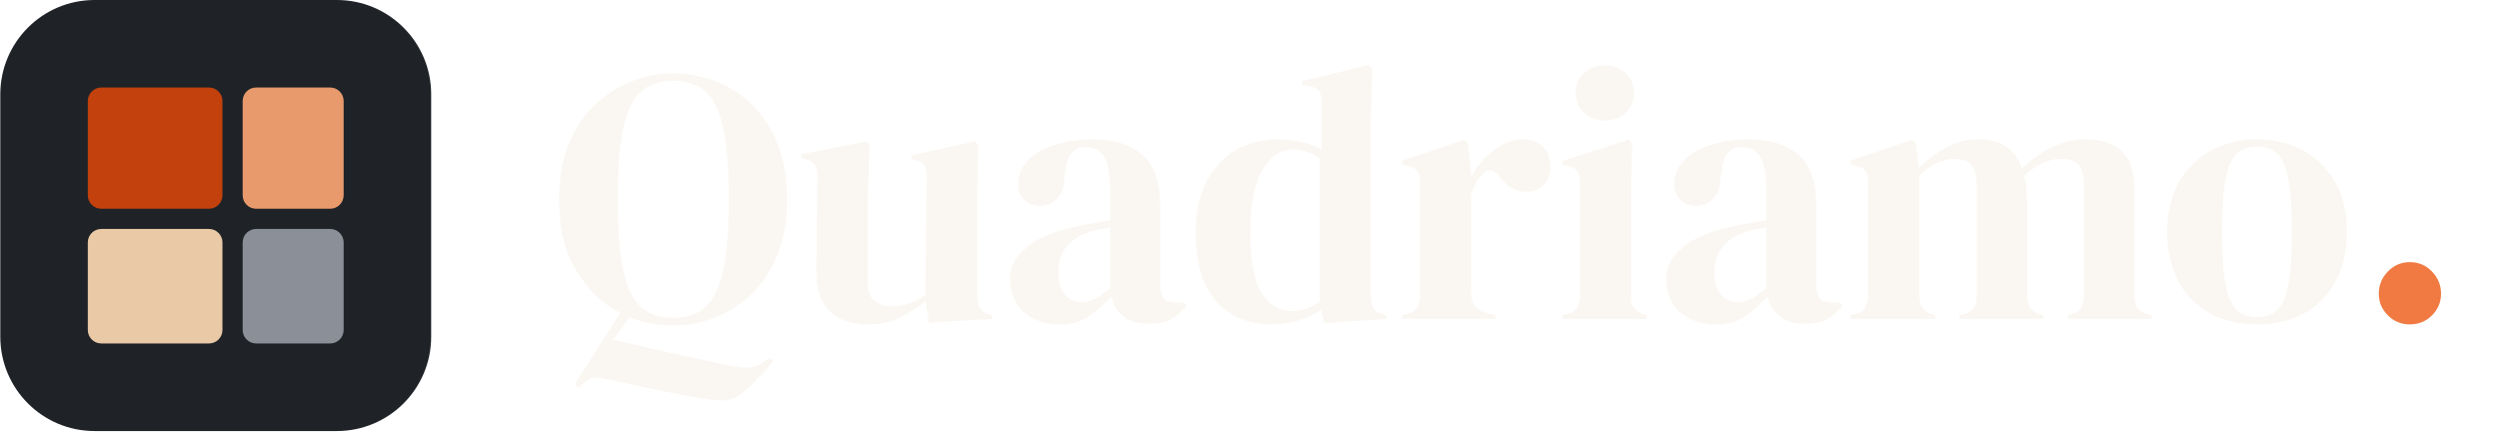
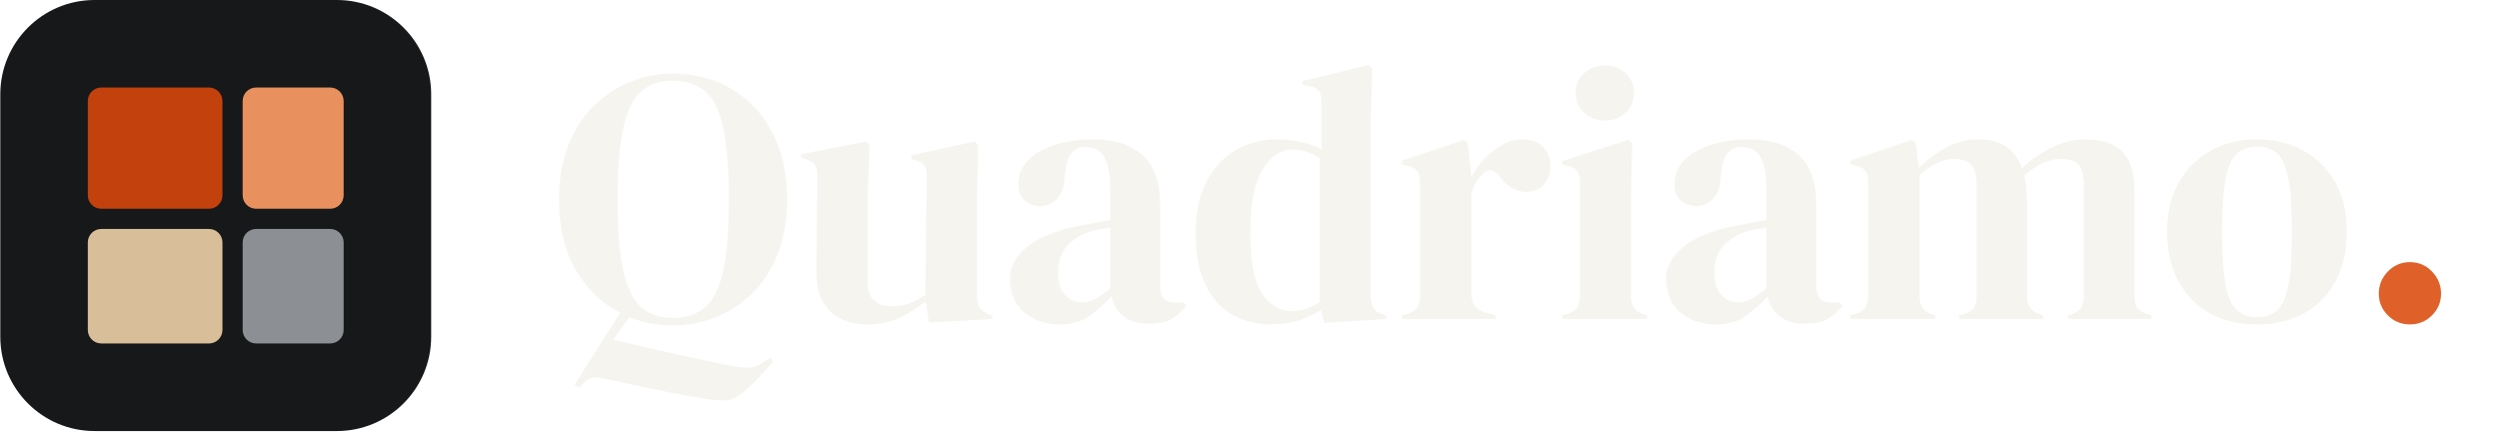
<svg xmlns="http://www.w3.org/2000/svg" viewBox="0 0 579.86 100.00" width="580" height="100">
-   <rect x="0.00" y="0.00" width="100.00" height="100.00" rx="21.88" fill="#1F2328" />
+   <rect x="0.00" y="0.00" width="100.00" height="100.00" rx="21.88" fill="#17181A" />
  <rect x="20.31" y="20.31" width="31.25" height="28.12" rx="3.12" fill="#C2410C" />
-   <rect x="56.25" y="20.31" width="23.44" height="28.12" rx="3.12" fill="#E89A6C" />
-   <rect x="20.31" y="53.12" width="31.25" height="26.56" rx="3.12" fill="#E9C9A6" />
-   <rect x="56.25" y="53.12" width="23.44" height="26.56" rx="3.12" fill="#8A8F98" />
-   <path d="M156.14 75.512Q150.764 75.512 145.976 73.58L142.28 78.788Q147.74 80.132 154.754 81.686Q161.768 83.24 168.572 84.668Q171.848 85.34 173.486 85.298Q175.124 85.256 176.468 84.416L178.736 82.988L179.408 83.912L175.124 88.532Q173.276 90.464 171.512 91.682Q169.748 92.9 167.564 92.9Q165.8 92.9 162.524 92.354Q159.248 91.808 155.216 91.01Q151.184 90.212 147.152 89.33Q143.12 88.448 139.844 87.776Q138.5 87.44 137.408 87.65Q136.316 87.86 135.308 88.952L134.3 89.96L133.292 89.204L143.876 72.572Q137.744 69.464 133.712 62.87Q129.68 56.276 129.68 46.28Q129.68 39.056 131.864 33.596Q134.048 28.136 137.828 24.482Q141.608 20.828 146.354 18.938Q151.1 17.048 156.14 17.048Q161.264 17.048 166.01 18.854Q170.756 20.66 174.494 24.314Q178.232 27.968 180.416 33.47Q182.6 38.972 182.6 46.28Q182.6 53.42 180.416 58.922Q178.232 64.424 174.494 68.078Q170.756 71.732 166.01 73.622Q161.264 75.512 156.14 75.512ZM156.14 73.748Q160.76 73.748 163.616 71.27Q166.472 68.792 167.774 62.786Q169.076 56.78 169.076 46.28Q169.076 35.696 167.774 29.69Q166.472 23.684 163.616 21.206Q160.76 18.728 156.14 18.728Q151.604 18.728 148.748 21.206Q145.892 23.684 144.59 29.69Q143.288 35.696 143.288 46.28Q143.288 56.78 144.59 62.786Q145.892 68.792 148.748 71.27Q151.604 73.748 156.14 73.748Z" fill="#FAF7F2" />
-   <path d="M201.164 75.26Q197.888 75.26 195.158 74.0Q192.428 72.74 190.874 69.926Q189.32 67.112 189.404 62.492L189.656 40.904Q189.656 38.972 188.984 38.132Q188.312 37.292 186.884 36.956L185.876 36.62V35.78L200.912 32.84L201.752 33.68L201.332 45.608V65.852Q201.332 68.54 202.886 69.8Q204.44 71.06 206.792 71.06Q209.144 71.06 210.992 70.388Q212.84 69.716 214.688 68.372L215.024 40.988Q215.024 39.056 214.436 38.258Q213.848 37.46 212.252 37.124L211.412 36.872V36.032L226.112 32.84L226.952 33.68L226.7 45.608V68.372Q226.7 70.22 227.204 71.228Q227.708 72.236 229.388 72.908L230.228 73.16V74.0L215.528 74.84L214.772 69.884Q212.0 72.152 208.766 73.706Q205.532 75.26 201.164 75.26Z" fill="#FAF7F2" />
-   <path d="M245.852 75.26Q240.98 75.26 237.662 72.488Q234.344 69.716 234.344 64.508Q234.344 60.56 238.376 57.242Q242.408 53.924 251.06 52.244Q252.404 51.992 254.084 51.698Q255.764 51.404 257.612 51.068V44.432Q257.612 38.72 256.226 36.41Q254.84 34.1 251.9 34.1Q249.884 34.1 248.708 35.402Q247.532 36.704 247.196 39.896L247.028 40.82Q246.86 44.432 245.264 46.112Q243.668 47.792 241.316 47.792Q239.132 47.792 237.704 46.448Q236.276 45.104 236.276 42.836Q236.276 39.392 238.67 37.04Q241.064 34.688 245.012 33.512Q248.96 32.336 253.58 32.336Q261.056 32.336 265.13 35.99Q269.204 39.644 269.204 47.876V66.44Q269.204 70.22 272.732 70.22H274.58L275.336 70.892Q273.74 72.908 271.85 74.0Q269.96 75.092 266.516 75.092Q262.82 75.092 260.678 73.37Q258.536 71.648 257.864 68.792Q255.344 71.48 252.698 73.37Q250.052 75.26 245.852 75.26ZM250.976 70.136Q252.656 70.136 254.126 69.338Q255.596 68.54 257.612 66.86V52.748Q256.772 52.916 255.932 53.084Q255.092 53.252 254 53.42Q250.136 54.428 247.826 56.822Q245.516 59.216 245.516 63.248Q245.516 66.692 247.112 68.414Q248.708 70.136 250.976 70.136Z" fill="#FAF7F2" />
-   <path d="M294.908 75.26Q289.952 75.26 286.004 73.034Q282.056 70.808 279.746 66.146Q277.436 61.484 277.436 54.176Q277.436 46.784 280.04 41.954Q282.644 37.124 286.928 34.73Q291.212 32.336 296.252 32.336Q299.192 32.336 301.88 32.924Q304.568 33.512 306.668 34.688V23.768Q306.668 22.004 306.122 21.164Q305.576 20.324 303.812 19.988L302.216 19.652V18.812L317.504 15.116L318.428 15.872L318.092 27.632V68.708Q318.092 70.388 318.68 71.438Q319.268 72.488 320.864 72.908L321.62 73.16V74.0L307.256 74.924L306.5 71.9Q304.232 73.412 301.334 74.336Q298.436 75.26 294.908 75.26ZM299.78 72.152Q303.308 72.152 306.248 70.052V36.704Q303.14 34.688 299.864 34.688Q295.832 34.688 292.976 39.35Q290.12 44.012 290.12 54.008Q290.12 64.004 292.808 68.078Q295.496 72.152 299.78 72.152Z" fill="#FAF7F2" />
-   <path d="M325.316 74.0V73.16L326.576 72.824Q328.256 72.32 328.886 71.312Q329.516 70.304 329.516 68.708V42.416Q329.516 40.568 328.886 39.686Q328.256 38.804 326.576 38.468L325.316 38.132V37.292L339.764 32.42L340.604 33.26L341.36 40.484V41.156Q342.536 38.804 344.426 36.83Q346.316 34.856 348.626 33.596Q350.936 32.336 353.204 32.336Q356.396 32.336 358.076 34.1Q359.756 35.864 359.756 38.552Q359.756 41.408 358.118 42.962Q356.48 44.516 354.212 44.516Q350.684 44.516 347.996 40.988L347.828 40.82Q346.988 39.644 345.896 39.518Q344.804 39.392 343.88 40.568Q343.04 41.324 342.494 42.374Q341.948 43.424 341.444 44.768V68.204Q341.444 71.564 344.384 72.404L347.072 73.16V74.0Z" fill="#FAF7F2" />
-   <path d="M372.44 27.968Q369.584 27.968 367.61 26.162Q365.636 24.356 365.636 21.584Q365.636 18.728 367.61 16.964Q369.584 15.2 372.44 15.2Q375.296 15.2 377.228 16.964Q379.16 18.728 379.16 21.584Q379.16 24.356 377.228 26.162Q375.296 27.968 372.44 27.968ZM362.528 74.0V73.16L363.704 72.824Q365.384 72.32 366.014 71.312Q366.644 70.304 366.644 68.624V42.332Q366.644 40.568 366.014 39.686Q365.384 38.804 363.704 38.468L362.528 38.216V37.376L377.9 32.42L378.74 33.26L378.488 45.188V68.708Q378.488 70.388 379.118 71.396Q379.748 72.404 381.344 72.908L382.184 73.16V74.0Z" fill="#FAF7F2" />
-   <path d="M398.144 75.26Q393.272 75.26 389.954 72.488Q386.636 69.716 386.636 64.508Q386.636 60.56 390.668 57.242Q394.7 53.924 403.352 52.244Q404.696 51.992 406.376 51.698Q408.056 51.404 409.904 51.068V44.432Q409.904 38.72 408.518 36.41Q407.132 34.1 404.192 34.1Q402.176 34.1 401.0 35.402Q399.824 36.704 399.488 39.896L399.32 40.82Q399.152 44.432 397.556 46.112Q395.96 47.792 393.608 47.792Q391.424 47.792 389.996 46.448Q388.568 45.104 388.568 42.836Q388.568 39.392 390.962 37.04Q393.356 34.688 397.304 33.512Q401.252 32.336 405.872 32.336Q413.348 32.336 417.422 35.99Q421.496 39.644 421.496 47.876V66.44Q421.496 70.22 425.024 70.22H426.872L427.628 70.892Q426.032 72.908 424.142 74.0Q422.252 75.092 418.808 75.092Q415.112 75.092 412.97 73.37Q410.828 71.648 410.156 68.792Q407.636 71.48 404.99 73.37Q402.344 75.26 398.144 75.26ZM403.268 70.136Q404.948 70.136 406.418 69.338Q407.888 68.54 409.904 66.86V52.748Q409.064 52.916 408.224 53.084Q407.384 53.252 406.292 53.42Q402.428 54.428 400.118 56.822Q397.808 59.216 397.808 63.248Q397.808 66.692 399.404 68.414Q401.0 70.136 403.268 70.136Z" fill="#FAF7F2" />
-   <path d="M429.392 74.0V73.16L430.568 72.824Q432.164 72.404 432.794 71.396Q433.424 70.388 433.508 68.708V42.416Q433.508 40.568 432.92 39.686Q432.332 38.804 430.652 38.468L429.392 38.132V37.292L443.756 32.42L444.596 33.26L445.268 38.972Q448.04 36.2 451.61 34.268Q455.18 32.336 459.044 32.336Q463.076 32.336 465.512 33.974Q467.948 35.612 469.208 39.056Q472.484 35.948 476.306 34.142Q480.128 32.336 483.74 32.336Q489.704 32.336 492.518 35.192Q495.332 38.048 495.332 44.18V68.792Q495.332 72.068 498.356 72.908L499.28 73.16V74.0H479.876V73.16L480.716 72.908Q482.312 72.404 482.942 71.396Q483.572 70.388 483.572 68.708V43.004Q483.572 39.476 482.312 38.174Q481.052 36.872 478.28 36.872Q476.096 36.872 474.038 37.838Q471.98 38.804 469.712 40.736Q470.132 42.08 470.258 43.676Q470.384 45.272 470.384 47.036V68.792Q470.468 72.068 473.408 72.908L474.164 73.16V74.0H454.676V73.16L455.852 72.824Q457.448 72.32 458.078 71.354Q458.708 70.388 458.708 68.708V43.088Q458.708 39.728 457.49 38.3Q456.272 36.872 453.332 36.872Q451.4 36.872 449.468 37.838Q447.536 38.804 445.436 40.652V68.792Q445.436 72.068 448.376 72.908L449.132 73.16V74.0Z" fill="#FAF7F2" />
-   <path d="M523.808 75.26Q517.424 75.26 512.72 72.614Q508.016 69.968 505.454 65.096Q502.892 60.224 502.892 53.672Q502.892 47.12 505.622 42.332Q508.352 37.544 513.098 34.94Q517.844 32.336 523.808 32.336Q529.772 32.336 534.476 34.898Q539.18 37.46 541.91 42.248Q544.64 47.036 544.64 53.672Q544.64 60.308 542.078 65.138Q539.516 69.968 534.854 72.614Q530.192 75.26 523.808 75.26ZM523.808 73.58Q526.748 73.58 528.512 71.9Q530.276 70.22 531.074 65.936Q531.872 61.652 531.872 53.84Q531.872 45.944 531.074 41.66Q530.276 37.376 528.512 35.696Q526.748 34.016 523.808 34.016Q520.868 34.016 519.062 35.696Q517.256 37.376 516.458 41.66Q515.66 45.944 515.66 53.84Q515.66 61.652 516.458 65.936Q517.256 70.22 519.062 71.9Q520.868 73.58 523.808 73.58Z" fill="#FAF7F2" />
-   <path d="M559.256 75.26Q556.232 75.26 554.132 73.16Q552.032 71.06 552.032 68.12Q552.032 65.18 554.132 62.996Q556.232 60.812 559.256 60.812Q562.28 60.812 564.38 62.996Q566.48 65.18 566.48 68.12Q566.48 71.06 564.38 73.16Q562.28 75.26 559.256 75.26Z" fill="#F07A42" />
+   <rect x="56.25" y="20.31" width="23.44" height="28.12" rx="3.12" fill="#E8915F" />
+   <rect x="20.31" y="53.12" width="31.25" height="26.56" rx="3.12" fill="#D9BE9A" />
+   <rect x="56.25" y="53.12" width="23.44" height="26.56" rx="3.12" fill="#8C8F94" />
+   <path d="M156.14 75.512Q150.764 75.512 145.976 73.58L142.28 78.788Q147.74 80.132 154.754 81.686Q161.768 83.24 168.572 84.668Q171.848 85.34 173.486 85.298Q175.124 85.256 176.468 84.416L178.736 82.988L179.408 83.912L175.124 88.532Q173.276 90.464 171.512 91.682Q169.748 92.9 167.564 92.9Q165.8 92.9 162.524 92.354Q159.248 91.808 155.216 91.01Q151.184 90.212 147.152 89.33Q143.12 88.448 139.844 87.776Q138.5 87.44 137.408 87.65Q136.316 87.86 135.308 88.952L134.3 89.96L133.292 89.204L143.876 72.572Q137.744 69.464 133.712 62.87Q129.68 56.276 129.68 46.28Q129.68 39.056 131.864 33.596Q134.048 28.136 137.828 24.482Q141.608 20.828 146.354 18.938Q151.1 17.048 156.14 17.048Q161.264 17.048 166.01 18.854Q170.756 20.66 174.494 24.314Q178.232 27.968 180.416 33.47Q182.6 38.972 182.6 46.28Q182.6 53.42 180.416 58.922Q178.232 64.424 174.494 68.078Q170.756 71.732 166.01 73.622Q161.264 75.512 156.14 75.512ZM156.14 73.748Q160.76 73.748 163.616 71.27Q166.472 68.792 167.774 62.786Q169.076 56.78 169.076 46.28Q169.076 35.696 167.774 29.69Q166.472 23.684 163.616 21.206Q160.76 18.728 156.14 18.728Q151.604 18.728 148.748 21.206Q145.892 23.684 144.59 29.69Q143.288 35.696 143.288 46.28Q143.288 56.78 144.59 62.786Q145.892 68.792 148.748 71.27Q151.604 73.748 156.14 73.748Z" fill="#F6F4EF" />
+   <path d="M201.164 75.26Q197.888 75.26 195.158 74.0Q192.428 72.74 190.874 69.926Q189.32 67.112 189.404 62.492L189.656 40.904Q189.656 38.972 188.984 38.132Q188.312 37.292 186.884 36.956L185.876 36.62V35.78L200.912 32.84L201.752 33.68L201.332 45.608V65.852Q201.332 68.54 202.886 69.8Q204.44 71.06 206.792 71.06Q209.144 71.06 210.992 70.388Q212.84 69.716 214.688 68.372L215.024 40.988Q215.024 39.056 214.436 38.258Q213.848 37.46 212.252 37.124L211.412 36.872V36.032L226.112 32.84L226.952 33.68L226.7 45.608V68.372Q226.7 70.22 227.204 71.228Q227.708 72.236 229.388 72.908L230.228 73.16V74.0L215.528 74.84L214.772 69.884Q212.0 72.152 208.766 73.706Q205.532 75.26 201.164 75.26Z" fill="#F6F4EF" />
+   <path d="M245.852 75.26Q240.98 75.26 237.662 72.488Q234.344 69.716 234.344 64.508Q234.344 60.56 238.376 57.242Q242.408 53.924 251.06 52.244Q252.404 51.992 254.084 51.698Q255.764 51.404 257.612 51.068V44.432Q257.612 38.72 256.226 36.41Q254.84 34.1 251.9 34.1Q249.884 34.1 248.708 35.402Q247.532 36.704 247.196 39.896L247.028 40.82Q246.86 44.432 245.264 46.112Q243.668 47.792 241.316 47.792Q239.132 47.792 237.704 46.448Q236.276 45.104 236.276 42.836Q236.276 39.392 238.67 37.04Q241.064 34.688 245.012 33.512Q248.96 32.336 253.58 32.336Q261.056 32.336 265.13 35.99Q269.204 39.644 269.204 47.876V66.44Q269.204 70.22 272.732 70.22H274.58L275.336 70.892Q273.74 72.908 271.85 74.0Q269.96 75.092 266.516 75.092Q262.82 75.092 260.678 73.37Q258.536 71.648 257.864 68.792Q255.344 71.48 252.698 73.37Q250.052 75.26 245.852 75.26ZM250.976 70.136Q252.656 70.136 254.126 69.338Q255.596 68.54 257.612 66.86V52.748Q256.772 52.916 255.932 53.084Q255.092 53.252 254 53.42Q250.136 54.428 247.826 56.822Q245.516 59.216 245.516 63.248Q245.516 66.692 247.112 68.414Q248.708 70.136 250.976 70.136Z" fill="#F6F4EF" />
+   <path d="M294.908 75.26Q289.952 75.26 286.004 73.034Q282.056 70.808 279.746 66.146Q277.436 61.484 277.436 54.176Q277.436 46.784 280.04 41.954Q282.644 37.124 286.928 34.73Q291.212 32.336 296.252 32.336Q299.192 32.336 301.88 32.924Q304.568 33.512 306.668 34.688V23.768Q306.668 22.004 306.122 21.164Q305.576 20.324 303.812 19.988L302.216 19.652V18.812L317.504 15.116L318.428 15.872L318.092 27.632V68.708Q318.092 70.388 318.68 71.438Q319.268 72.488 320.864 72.908L321.62 73.16V74.0L307.256 74.924L306.5 71.9Q304.232 73.412 301.334 74.336Q298.436 75.26 294.908 75.26ZM299.78 72.152Q303.308 72.152 306.248 70.052V36.704Q303.14 34.688 299.864 34.688Q295.832 34.688 292.976 39.35Q290.12 44.012 290.12 54.008Q290.12 64.004 292.808 68.078Q295.496 72.152 299.78 72.152Z" fill="#F6F4EF" />
+   <path d="M325.316 74.0V73.16L326.576 72.824Q328.256 72.32 328.886 71.312Q329.516 70.304 329.516 68.708V42.416Q329.516 40.568 328.886 39.686Q328.256 38.804 326.576 38.468L325.316 38.132V37.292L339.764 32.42L340.604 33.26L341.36 40.484V41.156Q342.536 38.804 344.426 36.83Q346.316 34.856 348.626 33.596Q350.936 32.336 353.204 32.336Q356.396 32.336 358.076 34.1Q359.756 35.864 359.756 38.552Q359.756 41.408 358.118 42.962Q356.48 44.516 354.212 44.516Q350.684 44.516 347.996 40.988L347.828 40.82Q346.988 39.644 345.896 39.518Q344.804 39.392 343.88 40.568Q343.04 41.324 342.494 42.374Q341.948 43.424 341.444 44.768V68.204Q341.444 71.564 344.384 72.404L347.072 73.16V74.0Z" fill="#F6F4EF" />
+   <path d="M372.44 27.968Q369.584 27.968 367.61 26.162Q365.636 24.356 365.636 21.584Q365.636 18.728 367.61 16.964Q369.584 15.2 372.44 15.2Q375.296 15.2 377.228 16.964Q379.16 18.728 379.16 21.584Q379.16 24.356 377.228 26.162Q375.296 27.968 372.44 27.968ZM362.528 74.0V73.16L363.704 72.824Q365.384 72.32 366.014 71.312Q366.644 70.304 366.644 68.624V42.332Q366.644 40.568 366.014 39.686Q365.384 38.804 363.704 38.468L362.528 38.216V37.376L377.9 32.42L378.74 33.26L378.488 45.188V68.708Q378.488 70.388 379.118 71.396Q379.748 72.404 381.344 72.908L382.184 73.16V74.0Z" fill="#F6F4EF" />
+   <path d="M398.144 75.26Q393.272 75.26 389.954 72.488Q386.636 69.716 386.636 64.508Q386.636 60.56 390.668 57.242Q394.7 53.924 403.352 52.244Q404.696 51.992 406.376 51.698Q408.056 51.404 409.904 51.068V44.432Q409.904 38.72 408.518 36.41Q407.132 34.1 404.192 34.1Q402.176 34.1 401.0 35.402Q399.824 36.704 399.488 39.896L399.32 40.82Q399.152 44.432 397.556 46.112Q395.96 47.792 393.608 47.792Q391.424 47.792 389.996 46.448Q388.568 45.104 388.568 42.836Q388.568 39.392 390.962 37.04Q393.356 34.688 397.304 33.512Q401.252 32.336 405.872 32.336Q413.348 32.336 417.422 35.99Q421.496 39.644 421.496 47.876V66.44Q421.496 70.22 425.024 70.22H426.872L427.628 70.892Q426.032 72.908 424.142 74.0Q422.252 75.092 418.808 75.092Q415.112 75.092 412.97 73.37Q410.828 71.648 410.156 68.792Q407.636 71.48 404.99 73.37Q402.344 75.26 398.144 75.26ZM403.268 70.136Q404.948 70.136 406.418 69.338Q407.888 68.54 409.904 66.86V52.748Q409.064 52.916 408.224 53.084Q407.384 53.252 406.292 53.42Q402.428 54.428 400.118 56.822Q397.808 59.216 397.808 63.248Q397.808 66.692 399.404 68.414Q401.0 70.136 403.268 70.136Z" fill="#F6F4EF" />
+   <path d="M429.392 74.0V73.16L430.568 72.824Q432.164 72.404 432.794 71.396Q433.424 70.388 433.508 68.708V42.416Q433.508 40.568 432.92 39.686Q432.332 38.804 430.652 38.468L429.392 38.132V37.292L443.756 32.42L444.596 33.26L445.268 38.972Q448.04 36.2 451.61 34.268Q455.18 32.336 459.044 32.336Q463.076 32.336 465.512 33.974Q467.948 35.612 469.208 39.056Q472.484 35.948 476.306 34.142Q480.128 32.336 483.74 32.336Q489.704 32.336 492.518 35.192Q495.332 38.048 495.332 44.18V68.792Q495.332 72.068 498.356 72.908L499.28 73.16V74.0H479.876V73.16L480.716 72.908Q482.312 72.404 482.942 71.396Q483.572 70.388 483.572 68.708V43.004Q483.572 39.476 482.312 38.174Q481.052 36.872 478.28 36.872Q476.096 36.872 474.038 37.838Q471.98 38.804 469.712 40.736Q470.132 42.08 470.258 43.676Q470.384 45.272 470.384 47.036V68.792Q470.468 72.068 473.408 72.908L474.164 73.16V74.0H454.676V73.16L455.852 72.824Q457.448 72.32 458.078 71.354Q458.708 70.388 458.708 68.708V43.088Q458.708 39.728 457.49 38.3Q456.272 36.872 453.332 36.872Q451.4 36.872 449.468 37.838Q447.536 38.804 445.436 40.652V68.792Q445.436 72.068 448.376 72.908L449.132 73.16V74.0Z" fill="#F6F4EF" />
+   <path d="M523.808 75.26Q517.424 75.26 512.72 72.614Q508.016 69.968 505.454 65.096Q502.892 60.224 502.892 53.672Q502.892 47.12 505.622 42.332Q508.352 37.544 513.098 34.94Q517.844 32.336 523.808 32.336Q529.772 32.336 534.476 34.898Q539.18 37.46 541.91 42.248Q544.64 47.036 544.64 53.672Q544.64 60.308 542.078 65.138Q539.516 69.968 534.854 72.614Q530.192 75.26 523.808 75.26ZM523.808 73.58Q526.748 73.58 528.512 71.9Q530.276 70.22 531.074 65.936Q531.872 61.652 531.872 53.84Q531.872 45.944 531.074 41.66Q530.276 37.376 528.512 35.696Q526.748 34.016 523.808 34.016Q520.868 34.016 519.062 35.696Q517.256 37.376 516.458 41.66Q515.66 45.944 515.66 53.84Q515.66 61.652 516.458 65.936Q517.256 70.22 519.062 71.9Q520.868 73.58 523.808 73.58Z" fill="#F6F4EF" />
+   <path d="M559.256 75.26Q556.232 75.26 554.132 73.16Q552.032 71.06 552.032 68.12Q552.032 65.18 554.132 62.996Q556.232 60.812 559.256 60.812Q562.28 60.812 564.38 62.996Q566.48 65.18 566.48 68.12Q566.48 71.06 564.38 73.16Q562.28 75.26 559.256 75.26Z" fill="#E0602A" />
</svg>
